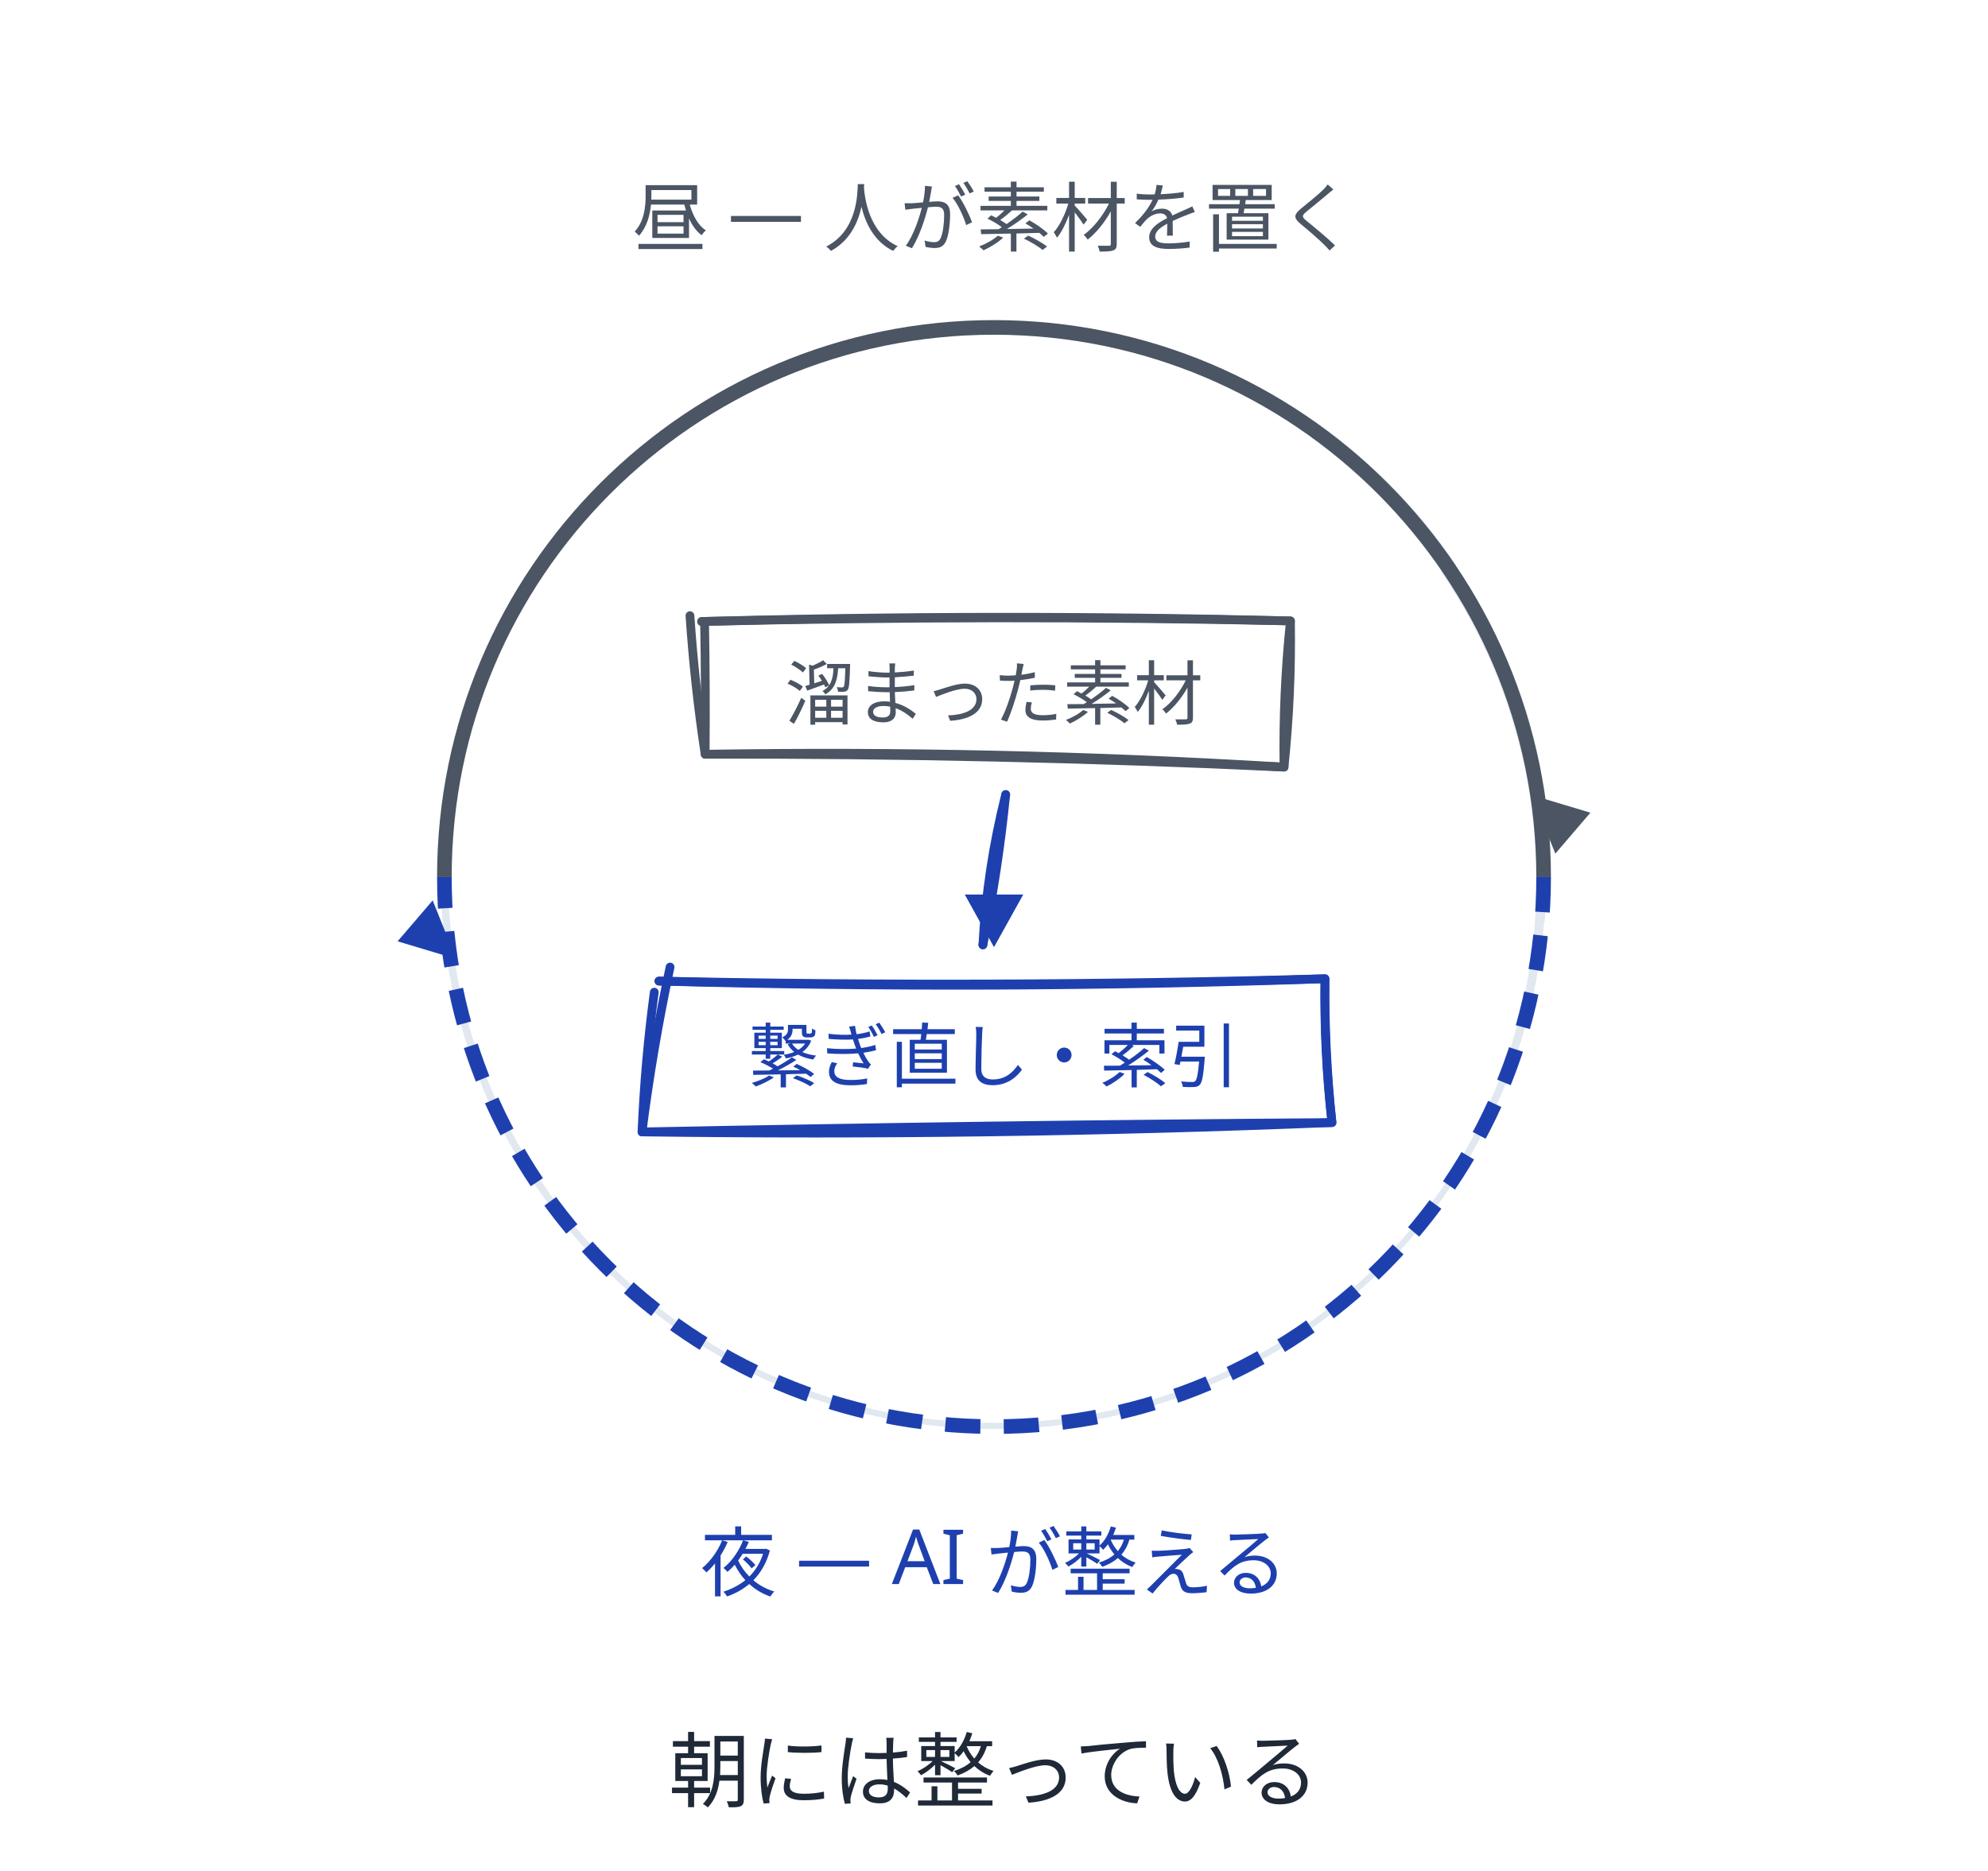
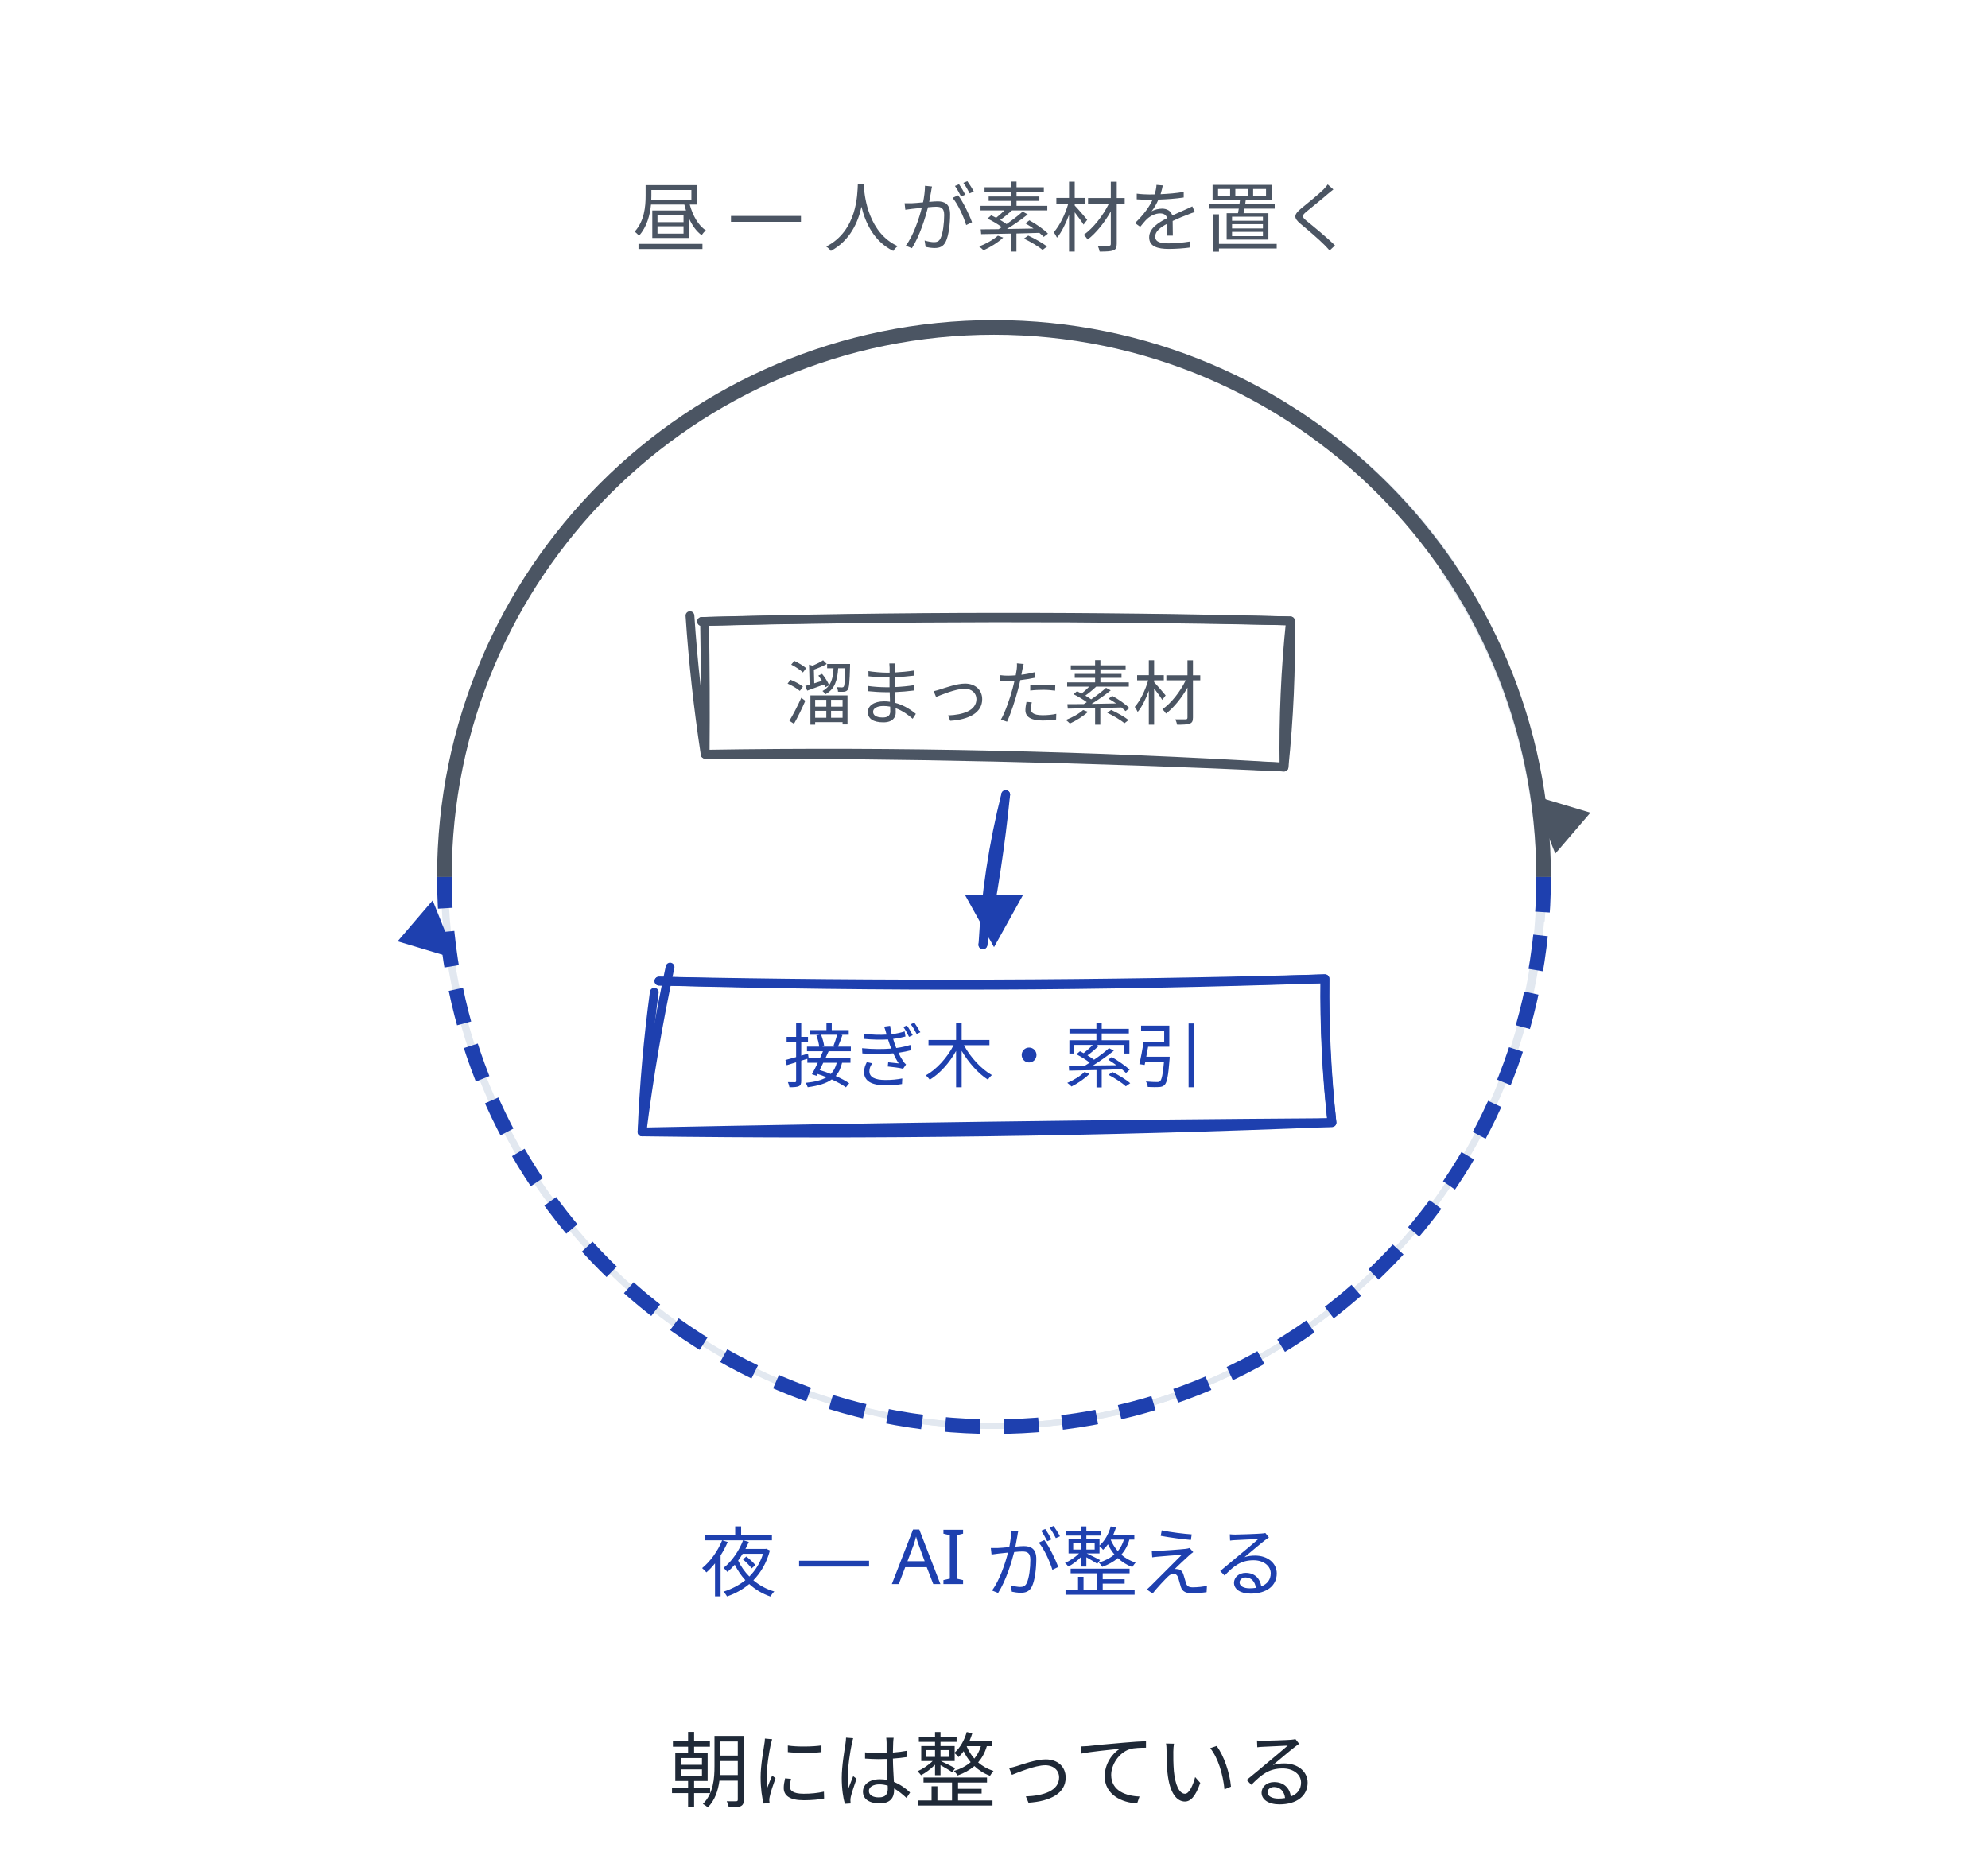
<svg xmlns="http://www.w3.org/2000/svg" width="340" height="320" viewBox="0 0 340 320" preserveAspectRatio="xMidYMid meet">
  <path d="M263.6 157.4 C259.5 209 214.3 247.7 162.6 243.6 C110.9 239.5 72.1 194.4 76.2 142.6 C80.2 90.8 125.9 52.9 177.3 57 C228.7 61 267.8 105.6 263.7 157.4" fill="none" stroke="#E2E8F0" stroke-width="1" stroke-linejoin="round" stroke-linecap="round" />
  <path d="M247 97.7 C275.8 140.2 265.6 198.5 222.7 227.7 C179.9 256.8 121.5 245.6 92.4 202.7 C63.3 159.8 74.3 101.4 117.2 72.3 C160.1 43.1 219 53.4 248.5 96.7" fill="none" stroke="#E2E8F0" stroke-width="1" stroke-linejoin="round" stroke-linecap="round" />
  <path d="M76 150 A94 94 0 0 1 264 150" fill="none" stroke="#4B5563" stroke-width="2.5" />
  <path d="M264 150 A94 94 0 0 1 76 150" fill="none" stroke="#1E40AF" stroke-width="2.5" stroke-dasharray="6 4" />
  <text x="170" y="42" text-anchor="middle" font-family="sans-serif" font-size="13" fill="#4B5563">昼 — 人が素材を置く</text>
  <text x="170" y="272" text-anchor="middle" font-family="sans-serif" font-size="13" fill="#1E40AF">夜 — AI が整える</text>
  <path d="M266 146 l-4 -10 l10 3 z" fill="#4B5563" />
  <path d="M74 154 l4 10 l-10 -3 z" fill="#1E40AF" />
  <path d="M120 106.3 Q170.4 104.9 220.7 106.2 Q220.9 118.7 219.6 131.2 Q170.1 128.9 120.6 129 Q120.7 117.7 120.5 106.4" fill="none" stroke="#4B5563" stroke-width="1.5" stroke-linejoin="round" stroke-linecap="round" />
  <path d="M120 106.3 Q170.4 105.1 220.7 106.2 Q219.4 118.6 219.6 131.2 Q170.1 128.2 120.6 129 Q118.8 117.2 118 105.3" fill="none" stroke="#4B5563" stroke-width="1.5" stroke-linejoin="round" stroke-linecap="round" />
  <text x="170" y="123" text-anchor="middle" font-family="sans-serif" font-size="12" fill="#4B5563">溜まった素材</text>
  <path d="M172 135.9 Q168.8 148.6 168.1 161.6" fill="none" stroke="#1E40AF" stroke-width="1.5" stroke-linejoin="round" stroke-linecap="round" />
  <path d="M172 135.9 Q170.7 148.9 168.1 161.6" fill="none" stroke="#1E40AF" stroke-width="1.5" stroke-linejoin="round" stroke-linecap="round" />
  <path d="M170 162 l-5 -9 l10 0 z" fill="#1E40AF" />
  <path d="M112.7 167.8 Q169.7 169 226.6 167.4 Q226.5 179.8 227.8 192 Q168.8 192.4 109.8 193.6 Q111.6 179.4 114.6 165.4" fill="none" stroke="#1E40AF" stroke-width="1.5" stroke-linejoin="round" stroke-linecap="round" />
  <path d="M112.7 167.8 Q169.7 169.4 226.6 167.4 Q226.4 179.8 227.8 192 Q168.8 194.4 109.8 193.6 Q110.3 181.6 111.9 169.7" fill="none" stroke="#1E40AF" stroke-width="1.5" stroke-linejoin="round" stroke-linecap="round" />
-   <text x="170" y="185" text-anchor="middle" font-family="sans-serif" font-size="12" fill="#1E40AF">繋ぎ直し・索引</text>
+   <text x="170" y="185" text-anchor="middle" font-family="sans-serif" font-size="12" fill="#1E40AF">接ぎ木・索引</text>
  <text x="170" y="308" text-anchor="middle" font-family="sans-serif" font-size="14" fill="#1F2937">朝には整っている</text>
</svg>
